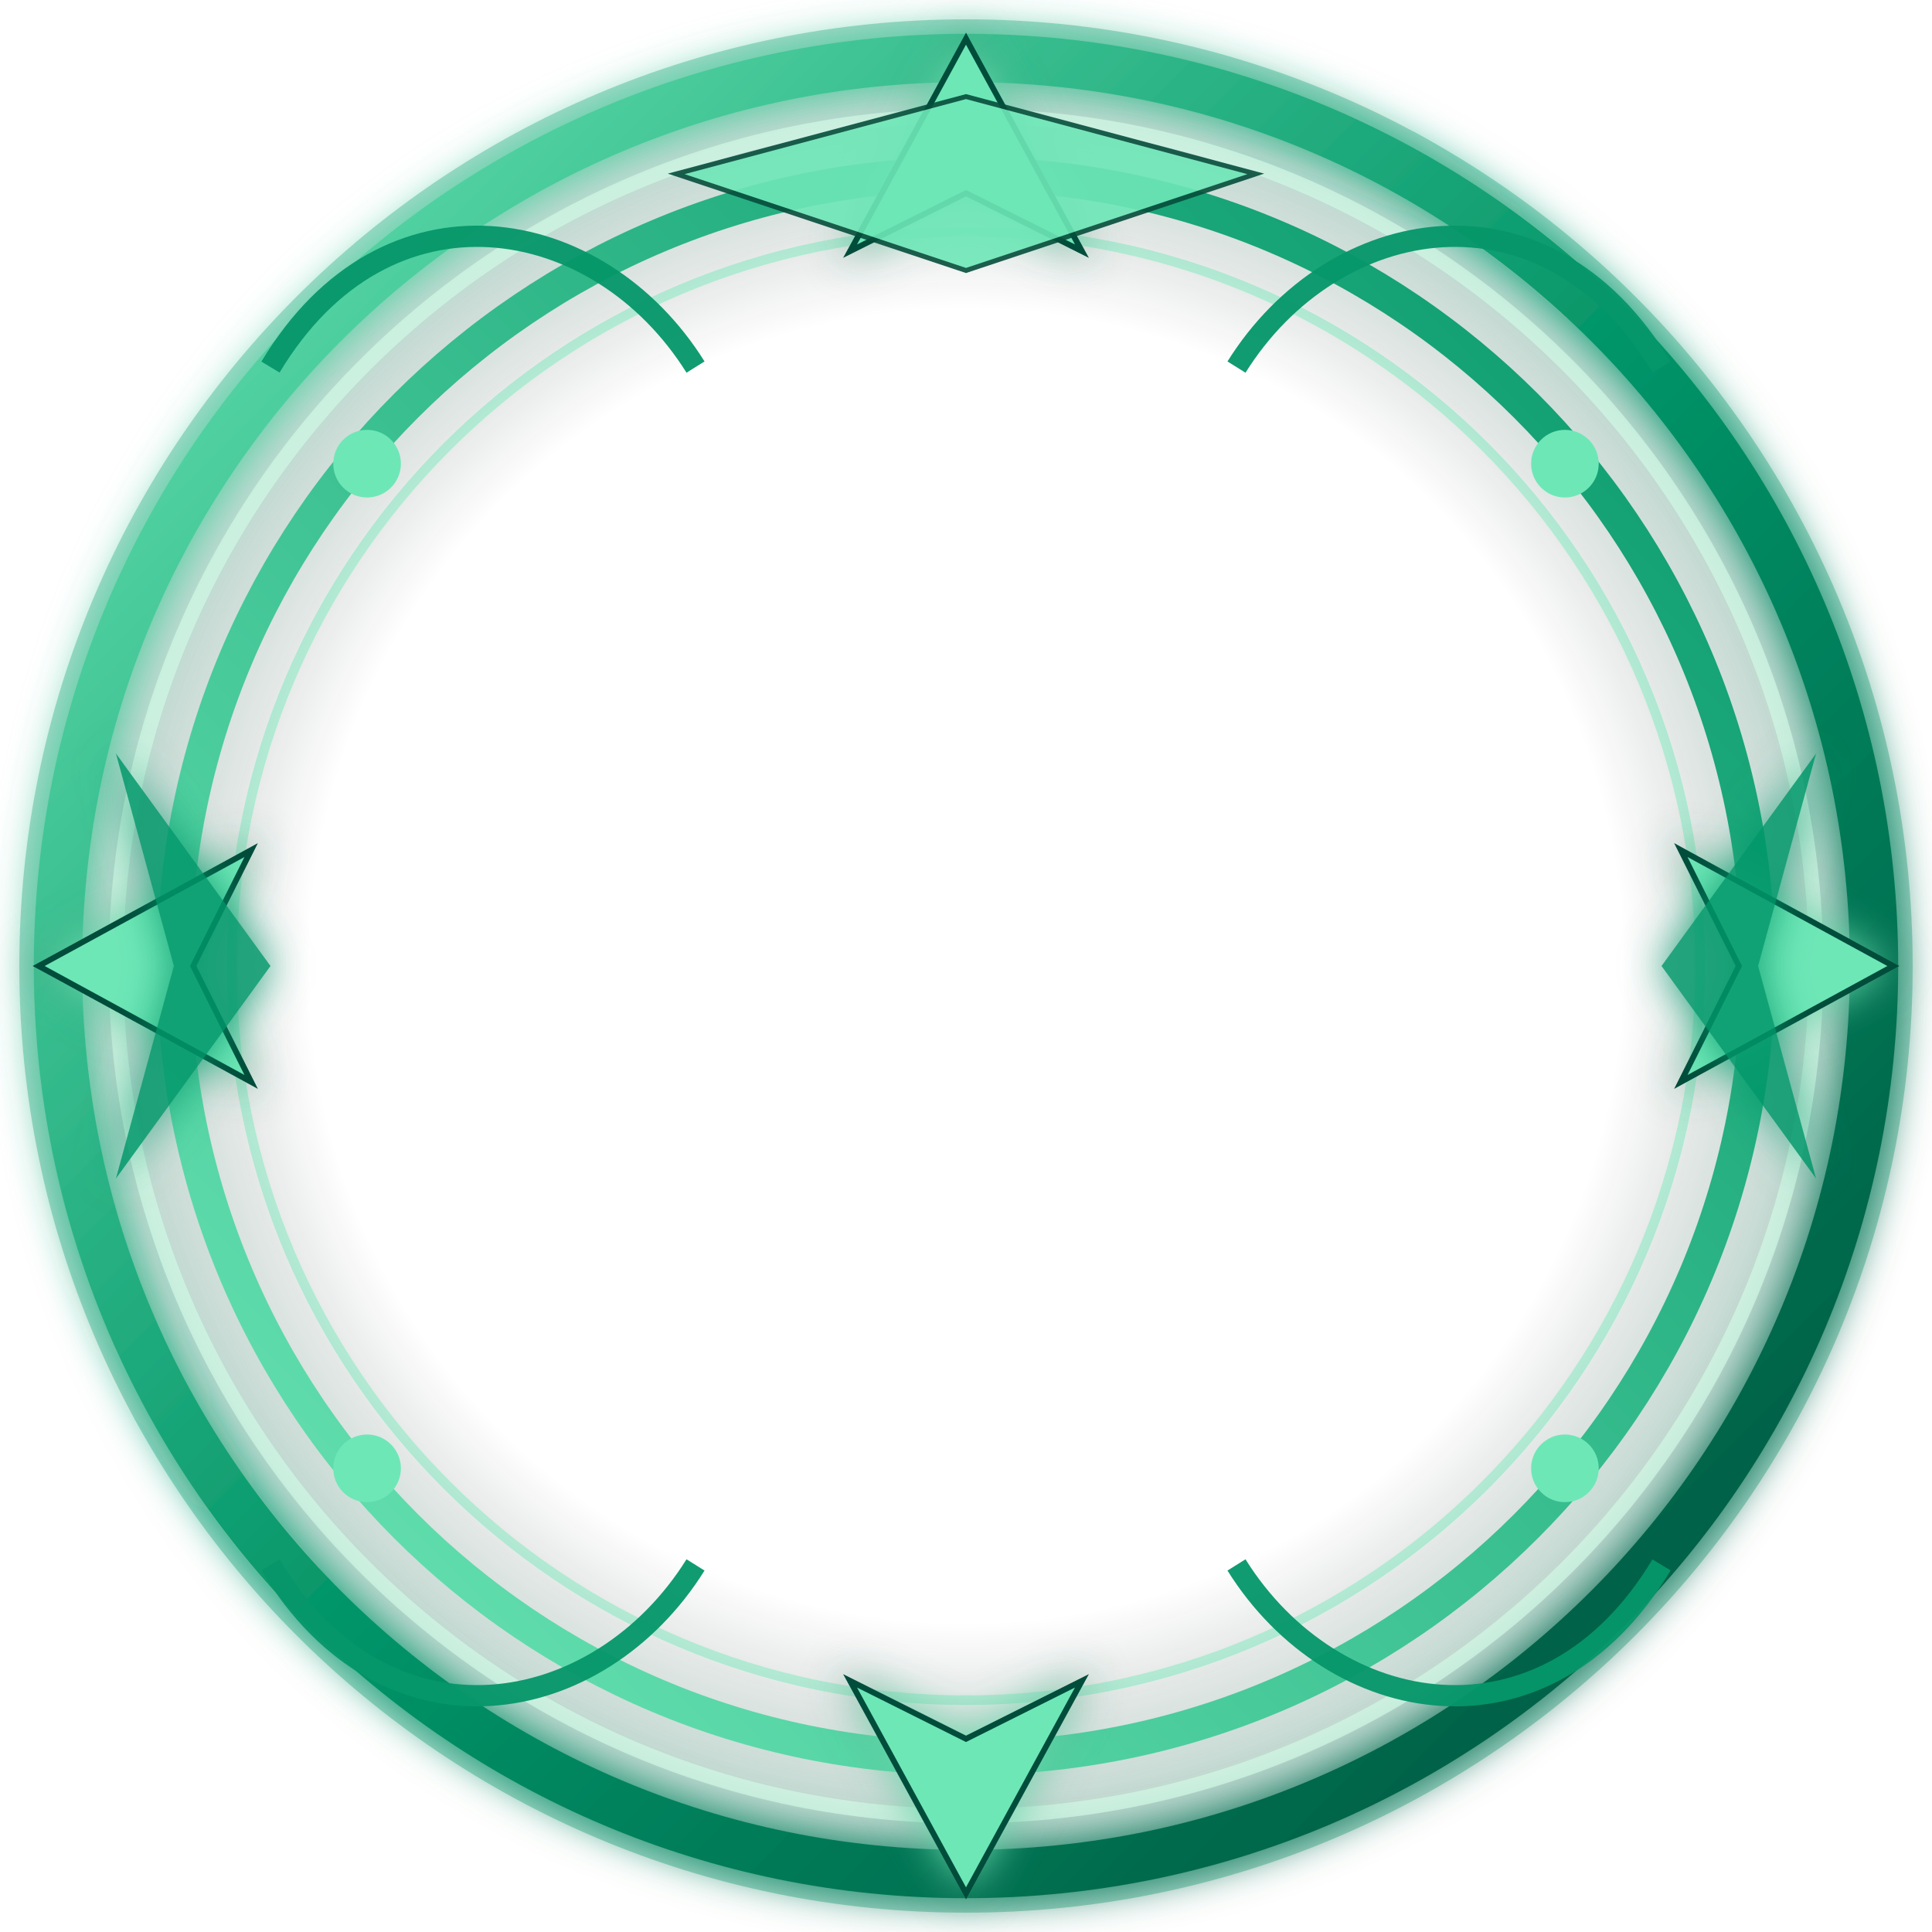
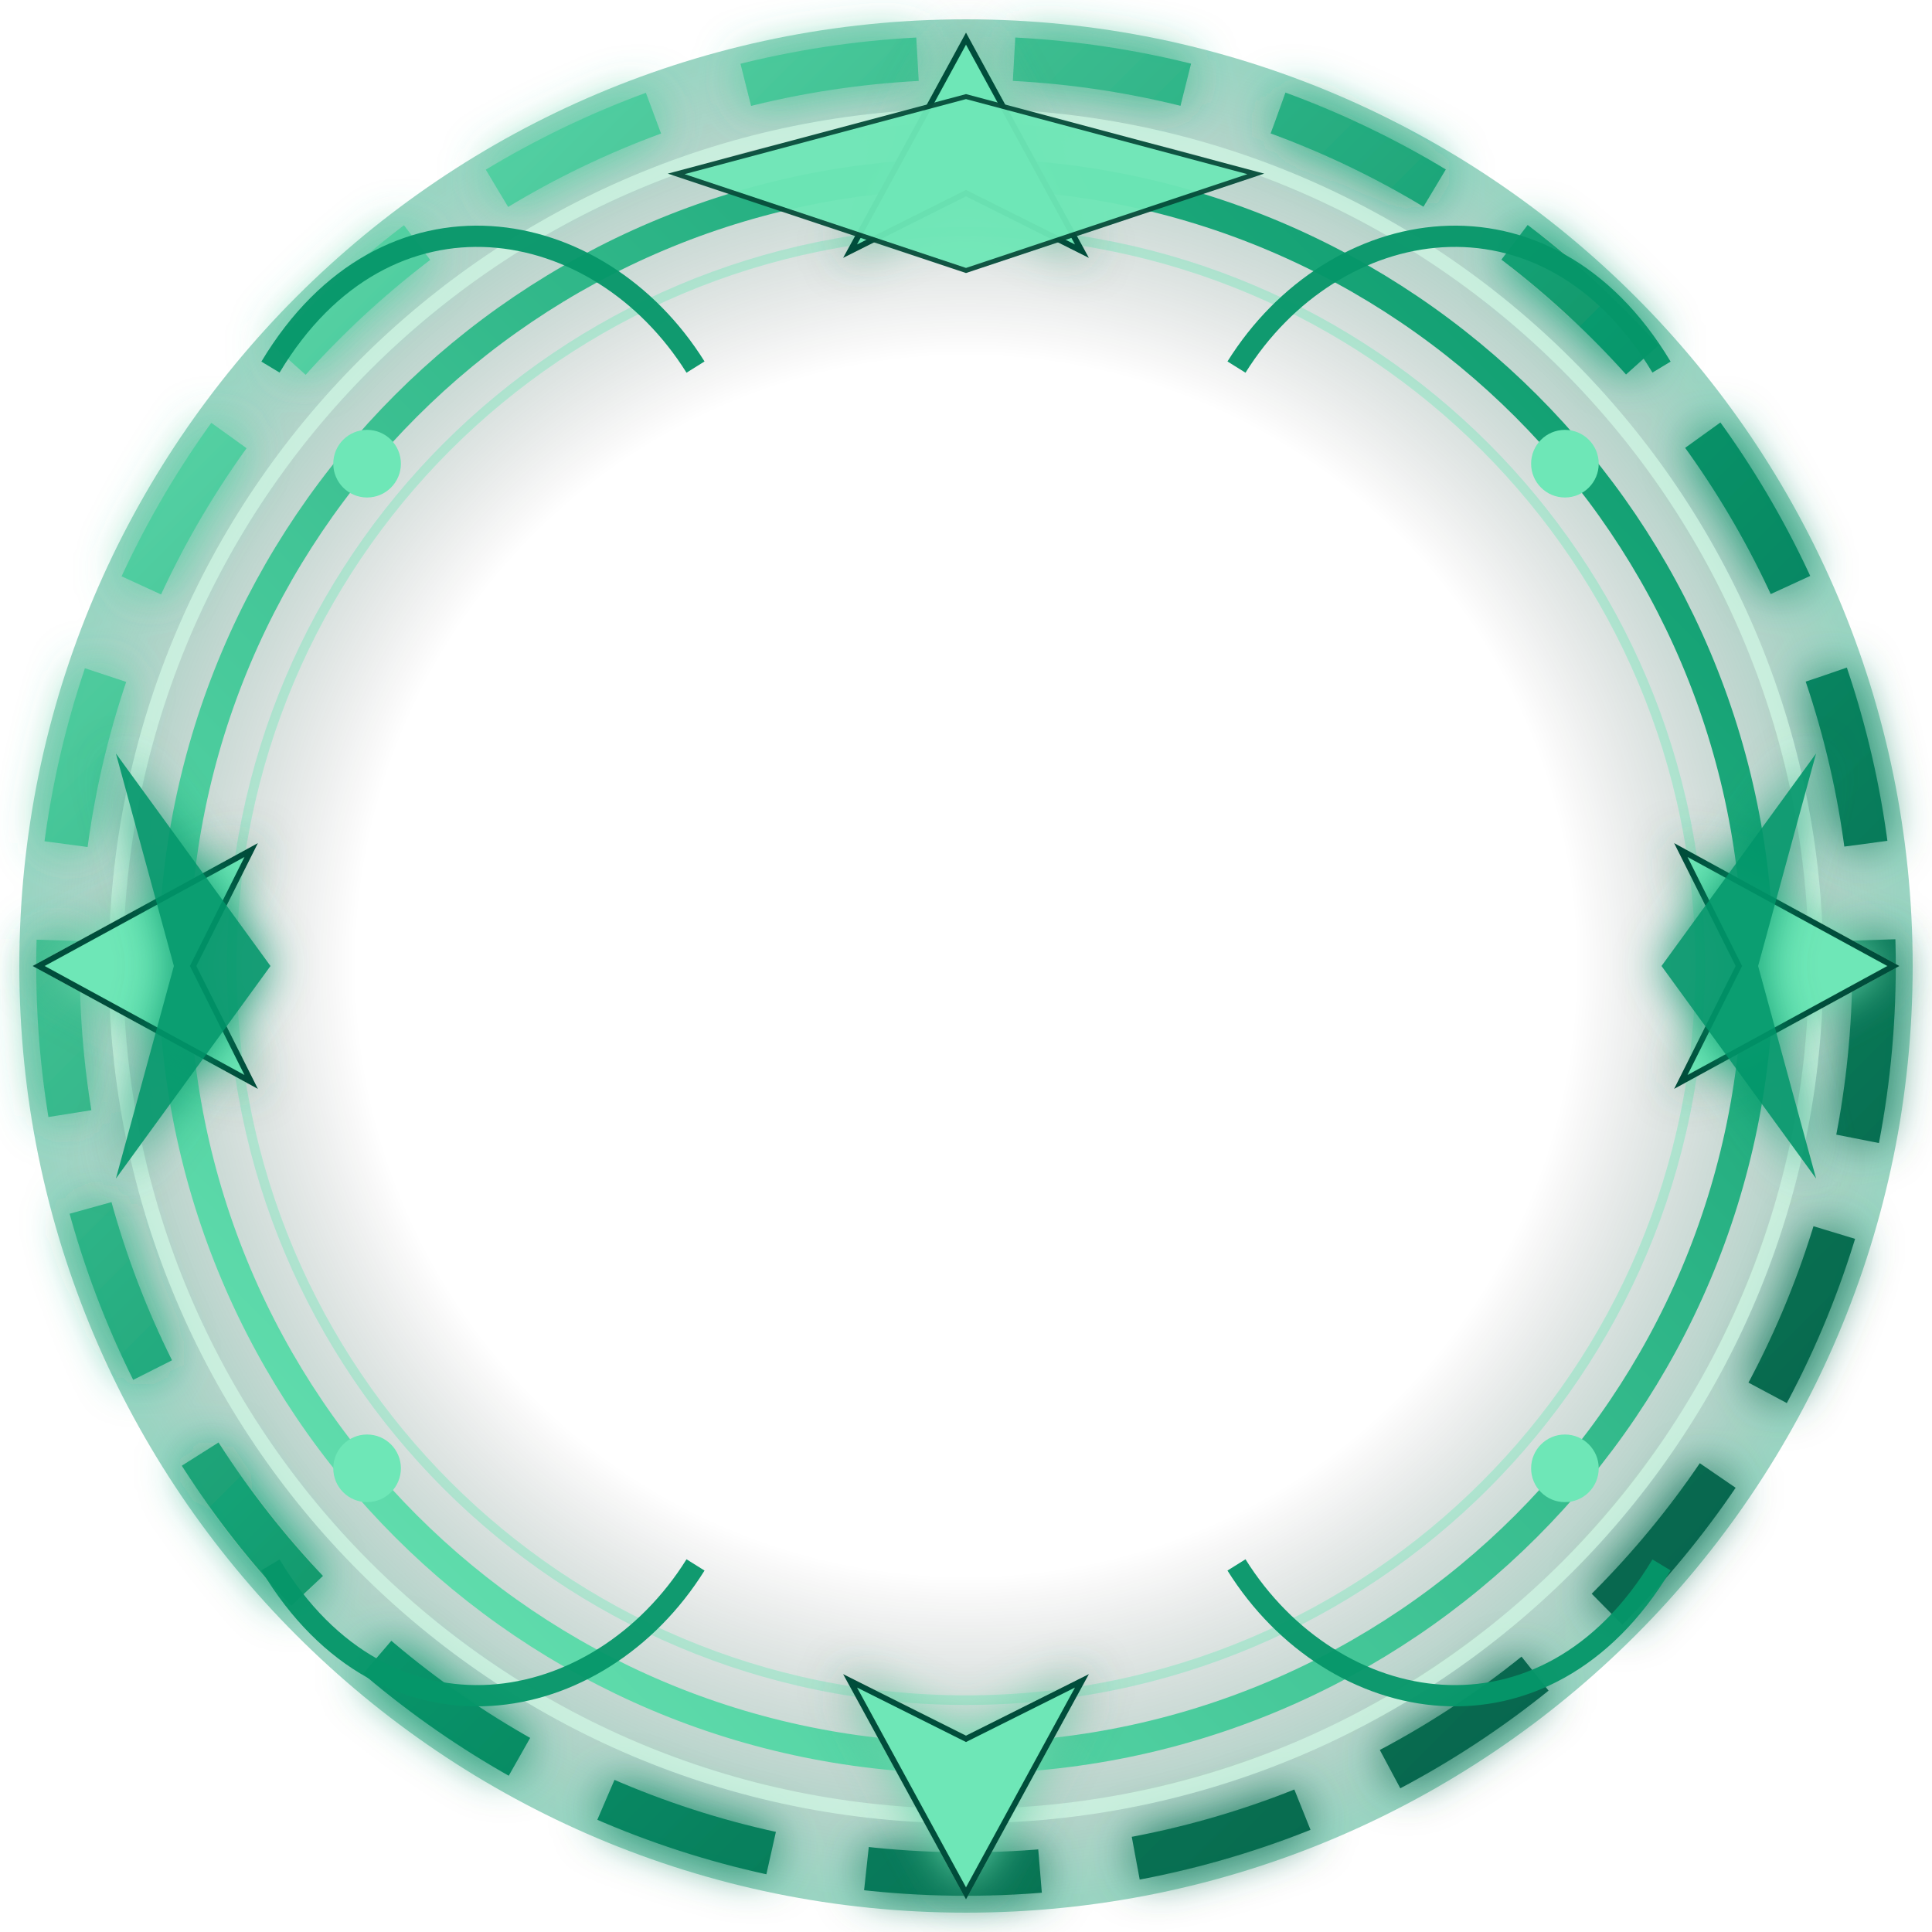
<svg xmlns="http://www.w3.org/2000/svg" viewBox="0 0 200 200" fill="none">
  <defs>
    <linearGradient id="a-jade" x1="0" y1="0" x2="1" y2="1">
-       <stop offset="0%" stop-color="#6EE7B7" />
+       <stop offset="0%" stop-color="#6EE7B7">
+         <animate attributeName="stop-color" values="#6EE7B7;#059669;#6EE7B7" dur="3s" repeatCount="indefinite" />
+       </stop>
      <stop offset="50%" stop-color="#059669" />
-       <stop offset="100%" stop-color="#064E3B" />
+       <stop offset="100%" stop-color="#064E3B">
+         <animate attributeName="stop-color" values="#064E3B;#6EE7B7;#064E3B" dur="3s" repeatCount="indefinite" />
+       </stop>
    </linearGradient>
    <linearGradient id="b-jade" x1="1" y1="0" x2="0" y2="1">
      <stop offset="0%" stop-color="#059669" />
      <stop offset="100%" stop-color="#6EE7B7" />
    </linearGradient>
    <radialGradient id="r-jade" cx="50%" cy="50%" r="50%">
-       <stop offset="70%" stop-color="transparent" />
-       <stop offset="100%" stop-color="#059669" stop-opacity="0.35" />
+       <stop offset="65%" stop-color="transparent" />
+       <stop offset="100%" stop-color="#059669" stop-opacity="0.4">
+         <animate attributeName="stop-opacity" values="0.25;0.55;0.25" dur="2.2s" repeatCount="indefinite" />
+       </stop>
    </radialGradient>
-     <filter id="gl-jade" x="-25%" y="-25%" width="150%" height="150%">
-       <feGaussianBlur stdDeviation="2.2" result="b" />
+     <filter id="gl-jade" x="-30%" y="-30%" width="160%" height="160%">
+       <feGaussianBlur stdDeviation="2.4" result="b" />
      <feMerge>
        <feMergeNode in="b" />
        <feMergeNode in="SourceGraphic" />
      </feMerge>
    </filter>
  </defs>
  <circle cx="100" cy="100" r="98" fill="url(#r-jade)" />
-   <circle cx="100" cy="100" r="94" stroke="url(#a-jade)" stroke-width="5" filter="url(#gl-jade)" />
+   <g>
+     <animateTransform attributeName="transform" type="rotate" from="0 100 100" to="360 100 100" dur="12s" repeatCount="indefinite" />
+     <circle cx="100" cy="100" r="94" stroke="url(#a-jade)" stroke-width="4.5" stroke-dasharray="18 10" fill="none" filter="url(#gl-jade)" opacity="0.95" />
+   </g>
  <circle cx="100" cy="100" r="88" stroke="#D1FAE5" stroke-width="1.5" opacity="0.7" />
-   <circle cx="100" cy="100" r="82" stroke="url(#b-jade)" stroke-width="3.5" />
-   <circle cx="100" cy="100" r="76" stroke="#6EE7B7" stroke-width="1" opacity="0.45" />
-   <g filter="url(#gl-jade)" fill="#6EE7B7" stroke="#064E3B" stroke-width="0.6">
-     <path d="M100 4 L112 26 L100 20 L88 26 Z" />
-     <path d="M100 196 L112 174 L100 180 L88 174 Z" />
-     <path d="M4 100 L26 112 L20 100 L26 88 Z" />
-     <path d="M196 100 L174 112 L180 100 L174 88 Z" />
+   <circle cx="100" cy="100" r="82" stroke="url(#b-jade)" stroke-width="3.2" fill="none" />
+   <circle cx="100" cy="100" r="76" stroke="#6EE7B7" stroke-width="1" opacity="0.4" />
+   <g filter="url(#gl-jade)">
+     <animateTransform attributeName="transform" type="rotate" from="360 100 100" to="0 100 100" dur="18s" repeatCount="indefinite" />
+     <g fill="#6EE7B7" stroke="#064E3B" stroke-width="0.6">
+       <path d="M100 4 L112 26 L100 20 L88 26 Z" />
+       <path d="M100 196 L112 174 L100 180 L88 174 Z" />
+       <path d="M4 100 L26 112 L20 100 L26 88 Z" />
+       <path d="M196 100 L174 112 L180 100 L174 88 Z" />
+     </g>
  </g>
  <g stroke="#059669" stroke-width="2.2" fill="none" opacity="0.95">
    <path d="M28 38 C40 18 62 22 72 38" />
    <path d="M172 38 C160 18 138 22 128 38" />
    <path d="M28 162 C40 182 62 178 72 162" />
    <path d="M172 162 C160 182 138 178 128 162" />
  </g>
  <g fill="#6EE7B7">
-     <circle cx="38" cy="48" r="3.5" />
-     <circle cx="162" cy="48" r="3.5" />
-     <circle cx="38" cy="152" r="3.5" />
-     <circle cx="162" cy="152" r="3.5" />
+     <circle cx="38" cy="48" r="3.5">
+       <animate attributeName="r" values="3;4.2;3" dur="1.8s" repeatCount="indefinite" />
+     </circle>
+     <circle cx="162" cy="48" r="3.5">
+       <animate attributeName="r" values="3;4.2;3" dur="1.8s" begin="0.4s" repeatCount="indefinite" />
+     </circle>
+     <circle cx="38" cy="152" r="3.5">
+       <animate attributeName="r" values="3;4.2;3" dur="1.8s" begin="0.8s" repeatCount="indefinite" />
+     </circle>
+     <circle cx="162" cy="152" r="3.5">
+       <animate attributeName="r" values="3;4.2;3" dur="1.8s" begin="1.2s" repeatCount="indefinite" />
+     </circle>
  </g>
-   <g fill="#059669" opacity="0.85" filter="url(#gl-jade)">
+   <g fill="#059669" opacity="0.9" filter="url(#gl-jade)">
    <path d="M12 78 L28 100 L12 122 L18 100 Z" />
    <path d="M188 78 L172 100 L188 122 L182 100 Z" />
  </g>
-   <path d="M70 18 L100 10 L130 18 L100 28 Z" fill="#6EE7B7" stroke="#064E3B" stroke-width="0.5" opacity="0.9" />
+   <path d="M70 18 L100 10 L130 18 L100 28 Z" fill="#6EE7B7" stroke="#064E3B" stroke-width="0.5" opacity="0.95">
+     <animate attributeName="opacity" values="0.7;1;0.7" dur="2s" repeatCount="indefinite" />
+   </path>
</svg>
